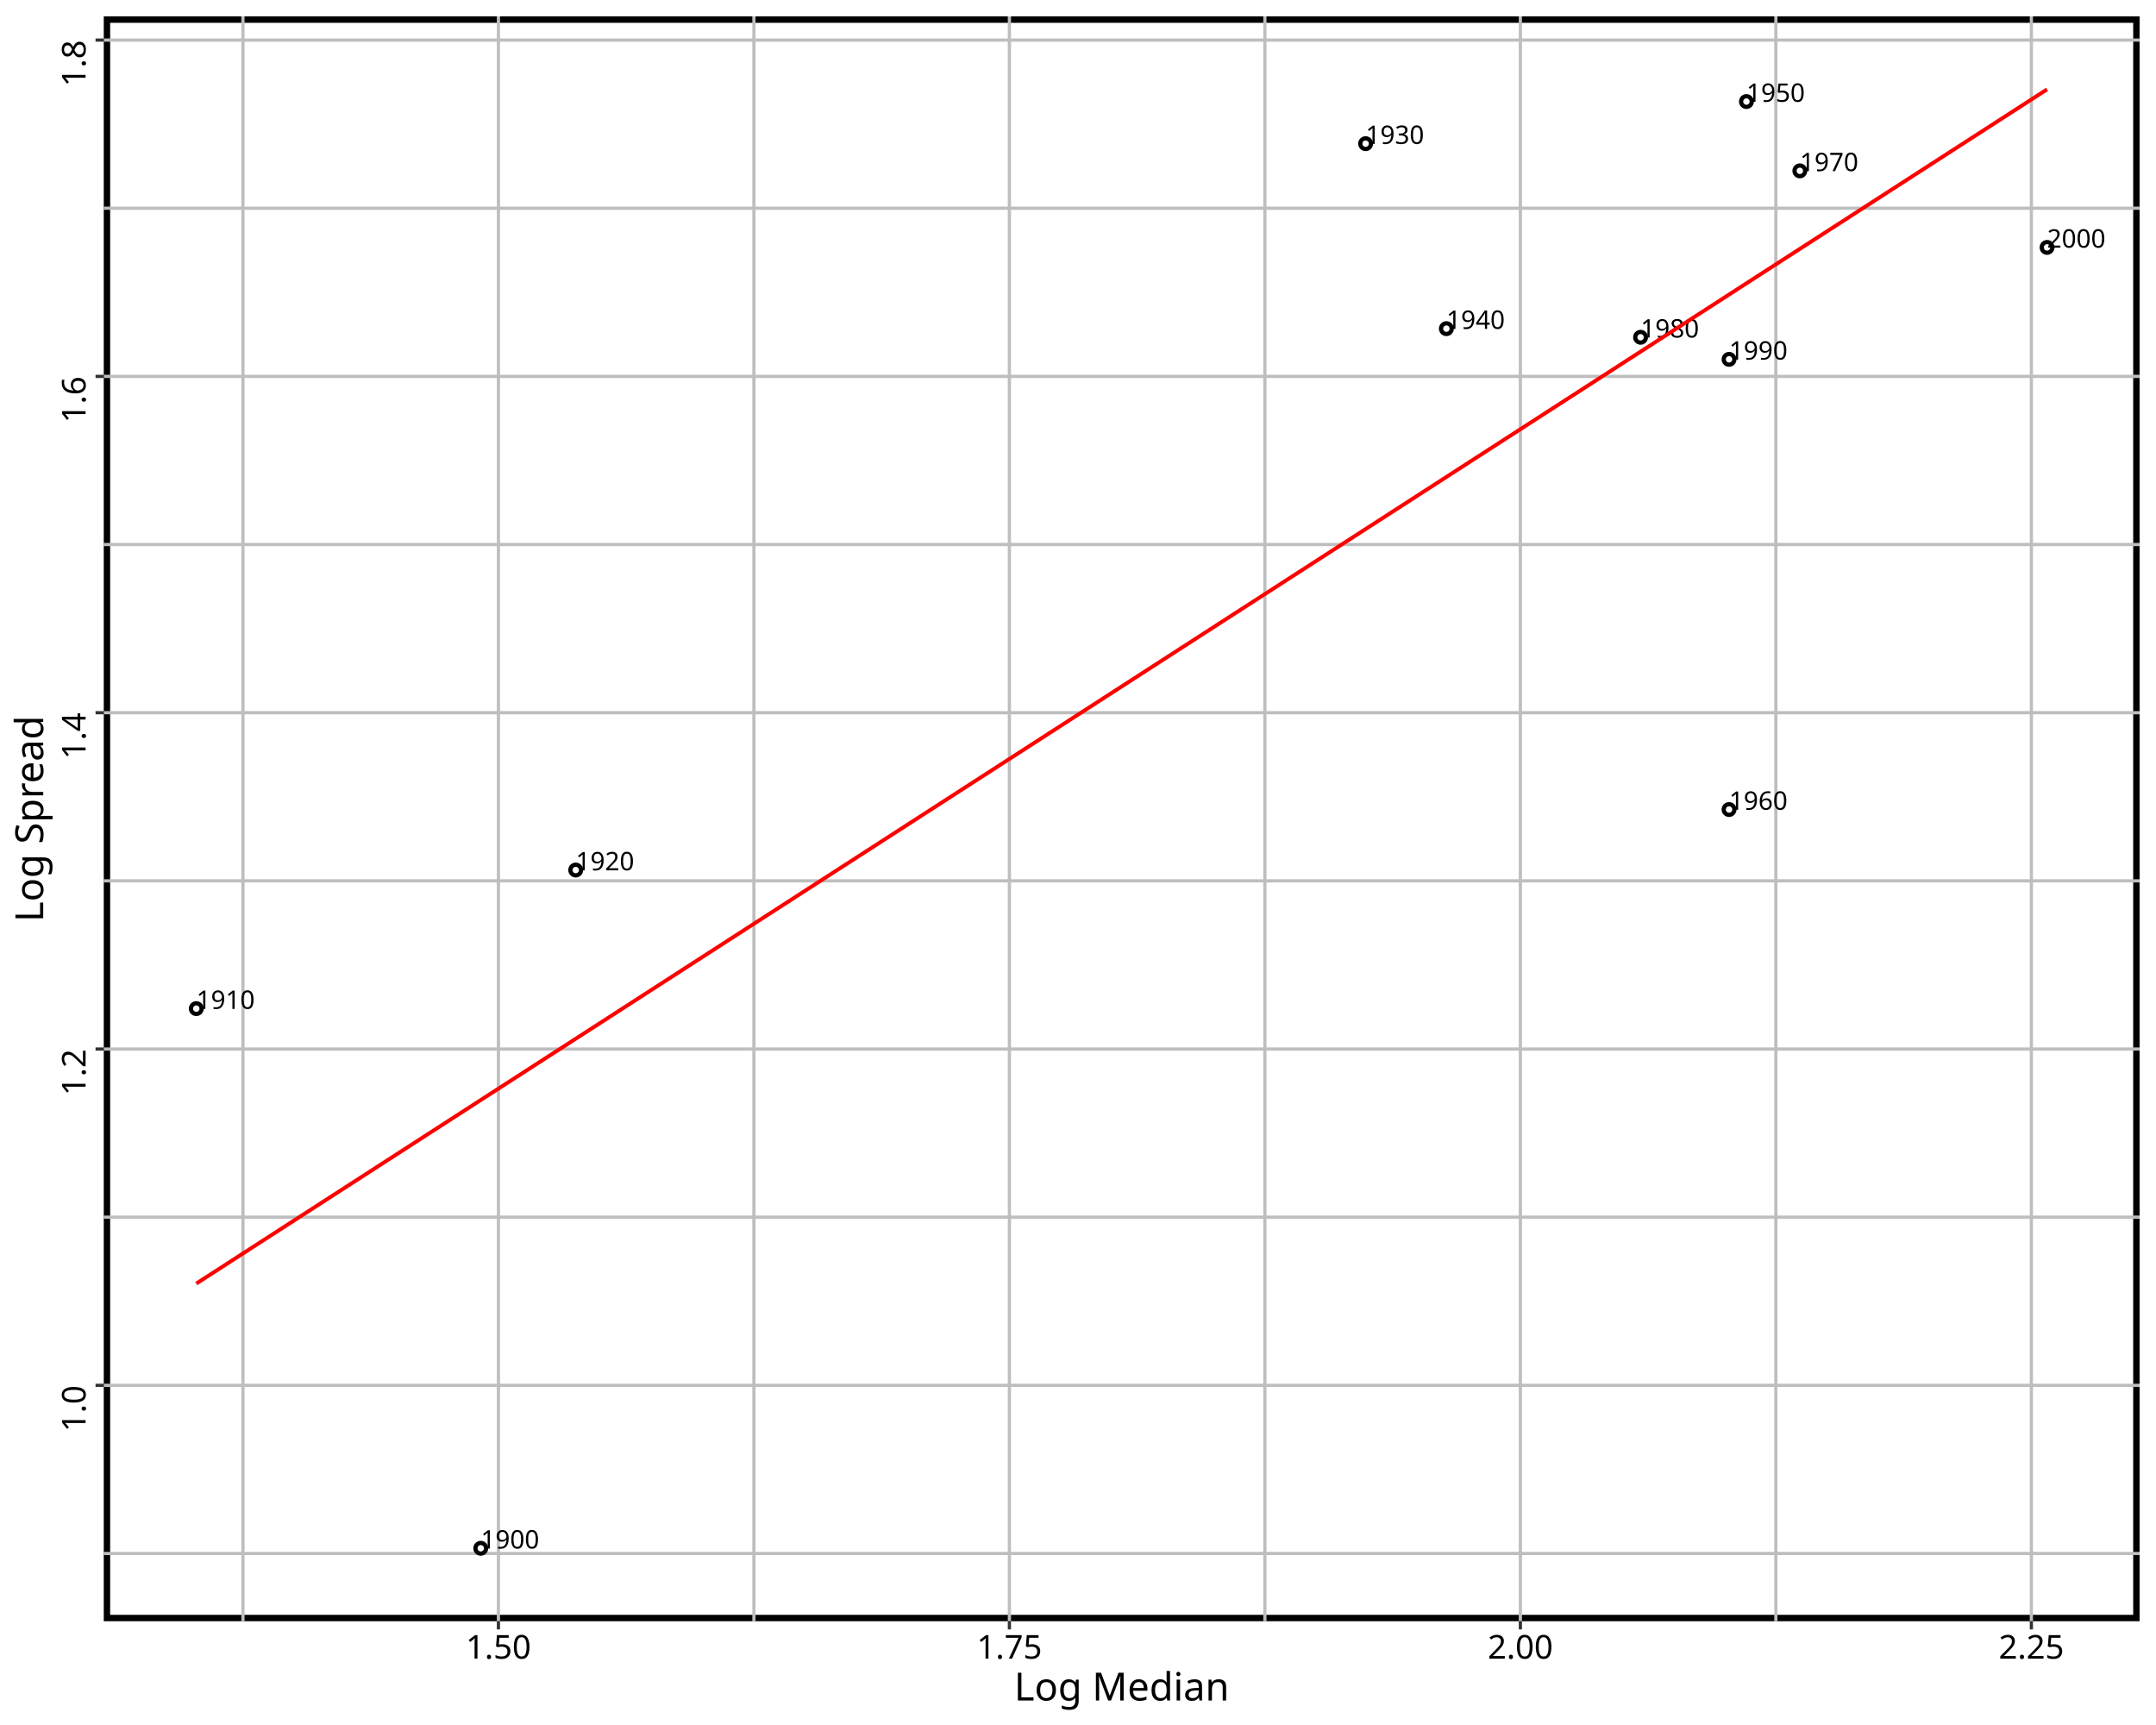
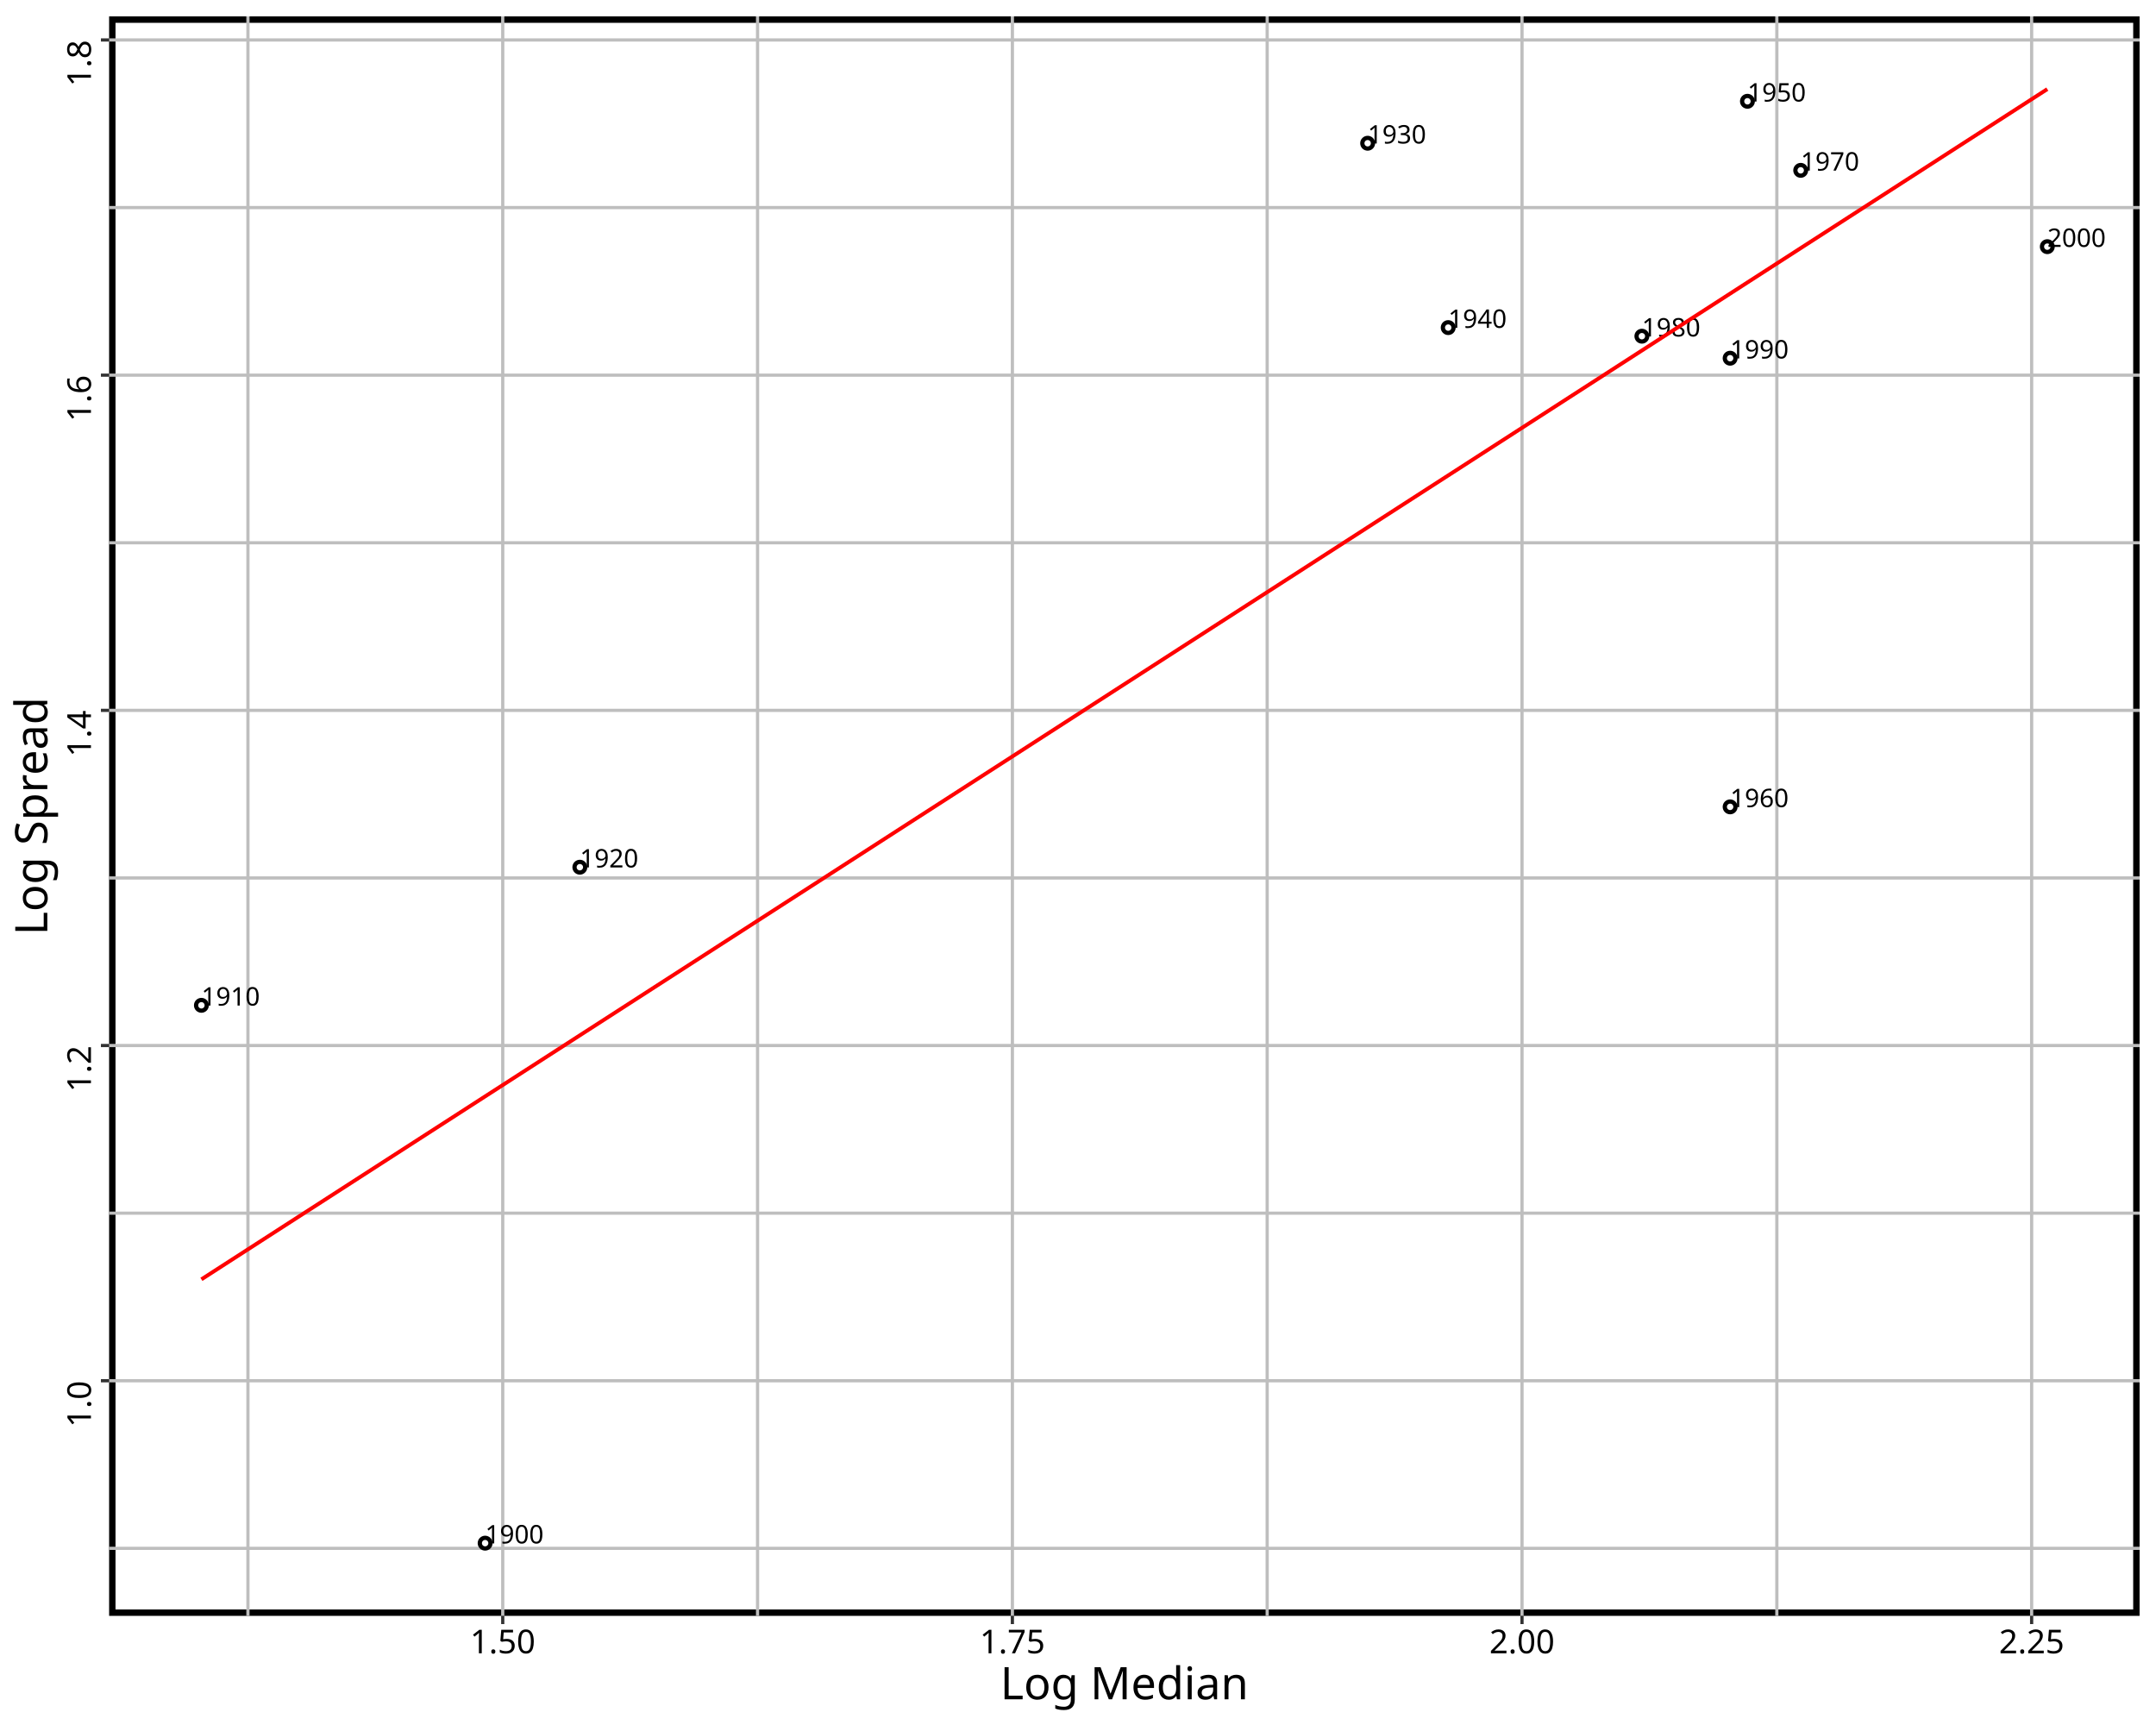
<svg xmlns="http://www.w3.org/2000/svg" class="svglite" data-engine-version="2.0" width="720.00pt" height="576.00pt" viewBox="0 0 720.00 576.00">
  <defs>
    <style type="text/css">
    .svglite line, .svglite polyline, .svglite polygon, .svglite path, .svglite rect, .svglite circle {
      fill: none;
      stroke: #000000;
      stroke-linecap: round;
      stroke-linejoin: round;
      stroke-miterlimit: 10.00;
    }
  </style>
  </defs>
  <rect width="100%" height="100%" style="stroke: none; fill: #FFFFFF;" />
  <defs>
    <clipPath id="cpMC4wMHw3MjAuMDB8MC4wMHw1NzYuMDA=">
      <rect x="0.00" y="0.00" width="720.00" height="576.00" />
    </clipPath>
  </defs>
  <g clip-path="url(#cpMC4wMHw3MjAuMDB8MC4wMHw1NzYuMDA=)">
    <rect x="0.00" y="0.00" width="720.00" height="576.00" style="stroke-width: 1.07; stroke: #FFFFFF; fill: #FFFFFF;" />
  </g>
  <defs>
-     <clipPath id="cpMzQuNjV8NzE0LjUyfDUuNDh8NTQxLjM1">
-       <rect x="34.65" y="5.48" width="679.87" height="535.87" />
+     <clipPath id="cpMzYuNDR8NzE0LjUyfDUuNDh8NTM5LjU2">
+       <rect x="36.44" y="5.48" width="678.08" height="534.08" />
    </clipPath>
  </defs>
-   <g clip-path="url(#cpMzQuNjV8NzE0LjUyfDUuNDh8NTQxLjM1)">
-     <rect x="34.65" y="5.48" width="679.87" height="535.87" style="stroke-width: 4.27; fill: #FFFFFF;" />
-     <polyline points="34.65,518.73 714.52,518.73 " style="stroke-width: 1.07; stroke: #BEBEBE; stroke-linecap: butt;" />
-     <polyline points="34.65,406.43 714.52,406.43 " style="stroke-width: 1.07; stroke: #BEBEBE; stroke-linecap: butt;" />
-     <polyline points="34.65,294.13 714.52,294.13 " style="stroke-width: 1.07; stroke: #BEBEBE; stroke-linecap: butt;" />
-     <polyline points="34.65,181.83 714.52,181.83 " style="stroke-width: 1.07; stroke: #BEBEBE; stroke-linecap: butt;" />
-     <polyline points="34.65,69.53 714.52,69.53 " style="stroke-width: 1.07; stroke: #BEBEBE; stroke-linecap: butt;" />
-     <polyline points="81.13,541.35 81.13,5.48 " style="stroke-width: 1.07; stroke: #BEBEBE; stroke-linecap: butt;" />
-     <polyline points="251.77,541.35 251.77,5.48 " style="stroke-width: 1.07; stroke: #BEBEBE; stroke-linecap: butt;" />
-     <polyline points="422.41,541.35 422.41,5.48 " style="stroke-width: 1.07; stroke: #BEBEBE; stroke-linecap: butt;" />
-     <polyline points="593.05,541.35 593.05,5.48 " style="stroke-width: 1.07; stroke: #BEBEBE; stroke-linecap: butt;" />
-     <polyline points="34.65,462.58 714.52,462.58 " style="stroke-width: 1.07; stroke: #BEBEBE; stroke-linecap: butt;" />
-     <polyline points="34.65,350.28 714.52,350.28 " style="stroke-width: 1.07; stroke: #BEBEBE; stroke-linecap: butt;" />
-     <polyline points="34.65,237.98 714.52,237.98 " style="stroke-width: 1.07; stroke: #BEBEBE; stroke-linecap: butt;" />
-     <polyline points="34.65,125.68 714.52,125.68 " style="stroke-width: 1.07; stroke: #BEBEBE; stroke-linecap: butt;" />
-     <polyline points="34.65,13.38 714.52,13.38 " style="stroke-width: 1.07; stroke: #BEBEBE; stroke-linecap: butt;" />
-     <polyline points="166.45,541.35 166.45,5.48 " style="stroke-width: 1.07; stroke: #BEBEBE; stroke-linecap: butt;" />
-     <polyline points="337.09,541.35 337.09,5.48 " style="stroke-width: 1.07; stroke: #BEBEBE; stroke-linecap: butt;" />
-     <polyline points="507.73,541.35 507.73,5.48 " style="stroke-width: 1.07; stroke: #BEBEBE; stroke-linecap: butt;" />
-     <polyline points="678.38,541.35 678.38,5.48 " style="stroke-width: 1.07; stroke: #BEBEBE; stroke-linecap: butt;" />
-     <circle cx="160.55" cy="516.99" r="1.78" style="stroke-width: 1.42; fill: #FFFFFF;" />
-     <circle cx="65.55" cy="336.79" r="1.78" style="stroke-width: 1.42; fill: #FFFFFF;" />
-     <circle cx="192.26" cy="290.52" r="1.78" style="stroke-width: 1.42; fill: #FFFFFF;" />
-     <circle cx="456.05" cy="47.97" r="1.78" style="stroke-width: 1.42; fill: #FFFFFF;" />
-     <circle cx="483.02" cy="109.74" r="1.78" style="stroke-width: 1.42; fill: #FFFFFF;" />
-     <circle cx="583.22" cy="33.91" r="1.78" style="stroke-width: 1.42; fill: #FFFFFF;" />
-     <circle cx="577.42" cy="270.31" r="1.78" style="stroke-width: 1.42; fill: #FFFFFF;" />
-     <circle cx="601.06" cy="57.05" r="1.78" style="stroke-width: 1.42; fill: #FFFFFF;" />
-     <circle cx="547.87" cy="112.62" r="1.78" style="stroke-width: 1.42; fill: #FFFFFF;" />
-     <circle cx="577.42" cy="119.99" r="1.78" style="stroke-width: 1.42; fill: #FFFFFF;" />
-     <circle cx="683.62" cy="82.61" r="1.78" style="stroke-width: 1.42; fill: #FFFFFF;" />
-     <text x="160.55" y="517.08" style="font-size: 8.54px; font-family: sans;" textLength="18.99px" lengthAdjust="spacingAndGlyphs">1900</text>
-     <text x="65.55" y="336.88" style="font-size: 8.54px; font-family: sans;" textLength="18.99px" lengthAdjust="spacingAndGlyphs">1910</text>
-     <text x="192.26" y="290.61" style="font-size: 8.54px; font-family: sans;" textLength="18.99px" lengthAdjust="spacingAndGlyphs">1920</text>
-     <text x="456.05" y="48.06" style="font-size: 8.54px; font-family: sans;" textLength="18.99px" lengthAdjust="spacingAndGlyphs">1930</text>
-     <text x="483.02" y="109.82" style="font-size: 8.54px; font-family: sans;" textLength="18.99px" lengthAdjust="spacingAndGlyphs">1940</text>
-     <text x="583.22" y="34.00" style="font-size: 8.54px; font-family: sans;" textLength="18.99px" lengthAdjust="spacingAndGlyphs">1950</text>
-     <text x="577.42" y="270.39" style="font-size: 8.54px; font-family: sans;" textLength="18.99px" lengthAdjust="spacingAndGlyphs">1960</text>
-     <text x="601.06" y="57.14" style="font-size: 8.54px; font-family: sans;" textLength="18.99px" lengthAdjust="spacingAndGlyphs">1970</text>
-     <text x="547.87" y="112.71" style="font-size: 8.54px; font-family: sans;" textLength="18.99px" lengthAdjust="spacingAndGlyphs">1980</text>
-     <text x="577.42" y="120.08" style="font-size: 8.54px; font-family: sans;" textLength="18.99px" lengthAdjust="spacingAndGlyphs">1990</text>
-     <text x="683.62" y="82.70" style="font-size: 8.54px; font-family: sans;" textLength="18.99px" lengthAdjust="spacingAndGlyphs">2000</text>
-     <polyline points="65.55,428.60 160.55,367.31 192.26,346.85 456.05,176.66 483.02,159.26 547.87,117.42 577.42,98.36 577.42,98.36 583.22,94.61 601.06,83.10 683.62,29.84 " style="stroke-width: 1.28; stroke: #FF0000; stroke-linecap: butt;" />
+   <g clip-path="url(#cpMzYuNDR8NzE0LjUyfDUuNDh8NTM5LjU2)">
+     <rect x="36.44" y="5.48" width="678.08" height="534.08" style="stroke-width: 4.27; fill: #FFFFFF;" />
+     <polyline points="36.44,517.01 714.52,517.01 " style="stroke-width: 1.07; stroke: #BEBEBE; stroke-linecap: butt;" />
+     <polyline points="36.44,405.09 714.52,405.09 " style="stroke-width: 1.07; stroke: #BEBEBE; stroke-linecap: butt;" />
+     <polyline points="36.44,293.16 714.52,293.16 " style="stroke-width: 1.07; stroke: #BEBEBE; stroke-linecap: butt;" />
+     <polyline points="36.44,181.24 714.52,181.24 " style="stroke-width: 1.07; stroke: #BEBEBE; stroke-linecap: butt;" />
+     <polyline points="36.44,69.31 714.52,69.31 " style="stroke-width: 1.07; stroke: #BEBEBE; stroke-linecap: butt;" />
+     <polyline points="82.80,539.56 82.80,5.48 " style="stroke-width: 1.07; stroke: #BEBEBE; stroke-linecap: butt;" />
+     <polyline points="252.99,539.56 252.99,5.48 " style="stroke-width: 1.07; stroke: #BEBEBE; stroke-linecap: butt;" />
+     <polyline points="423.18,539.56 423.18,5.48 " style="stroke-width: 1.07; stroke: #BEBEBE; stroke-linecap: butt;" />
+     <polyline points="593.38,539.56 593.38,5.48 " style="stroke-width: 1.07; stroke: #BEBEBE; stroke-linecap: butt;" />
+     <polyline points="36.44,461.05 714.52,461.05 " style="stroke-width: 1.07; stroke: #BEBEBE; stroke-linecap: butt;" />
+     <polyline points="36.44,349.12 714.52,349.12 " style="stroke-width: 1.07; stroke: #BEBEBE; stroke-linecap: butt;" />
+     <polyline points="36.44,237.20 714.52,237.20 " style="stroke-width: 1.07; stroke: #BEBEBE; stroke-linecap: butt;" />
+     <polyline points="36.44,125.27 714.52,125.27 " style="stroke-width: 1.07; stroke: #BEBEBE; stroke-linecap: butt;" />
+     <polyline points="36.44,13.35 714.52,13.35 " style="stroke-width: 1.07; stroke: #BEBEBE; stroke-linecap: butt;" />
+     <polyline points="167.89,539.56 167.89,5.48 " style="stroke-width: 1.07; stroke: #BEBEBE; stroke-linecap: butt;" />
+     <polyline points="338.09,539.56 338.09,5.48 " style="stroke-width: 1.07; stroke: #BEBEBE; stroke-linecap: butt;" />
+     <polyline points="508.28,539.56 508.28,5.48 " style="stroke-width: 1.07; stroke: #BEBEBE; stroke-linecap: butt;" />
+     <polyline points="678.47,539.56 678.47,5.48 " style="stroke-width: 1.07; stroke: #BEBEBE; stroke-linecap: butt;" />
+     <circle cx="162.01" cy="515.28" r="1.78" style="stroke-width: 1.42; fill: #FFFFFF;" />
+     <circle cx="67.26" cy="335.69" r="1.78" style="stroke-width: 1.42; fill: #FFFFFF;" />
+     <circle cx="193.64" cy="289.57" r="1.78" style="stroke-width: 1.42; fill: #FFFFFF;" />
+     <circle cx="456.73" cy="47.83" r="1.78" style="stroke-width: 1.42; fill: #FFFFFF;" />
+     <circle cx="483.63" cy="109.39" r="1.78" style="stroke-width: 1.42; fill: #FFFFFF;" />
+     <circle cx="583.56" cy="33.82" r="1.78" style="stroke-width: 1.42; fill: #FFFFFF;" />
+     <circle cx="577.78" cy="269.42" r="1.78" style="stroke-width: 1.42; fill: #FFFFFF;" />
+     <circle cx="601.35" cy="56.88" r="1.78" style="stroke-width: 1.42; fill: #FFFFFF;" />
+     <circle cx="548.31" cy="112.26" r="1.78" style="stroke-width: 1.42; fill: #FFFFFF;" />
+     <circle cx="577.78" cy="119.61" r="1.78" style="stroke-width: 1.42; fill: #FFFFFF;" />
+     <circle cx="683.70" cy="82.36" r="1.78" style="stroke-width: 1.42; fill: #FFFFFF;" />
+     <text x="162.01" y="515.37" style="font-size: 8.54px; font-family: sans;" textLength="18.99px" lengthAdjust="spacingAndGlyphs">1900</text>
+     <text x="67.26" y="335.77" style="font-size: 8.54px; font-family: sans;" textLength="18.99px" lengthAdjust="spacingAndGlyphs">1910</text>
+     <text x="193.64" y="289.65" style="font-size: 8.54px; font-family: sans;" textLength="18.99px" lengthAdjust="spacingAndGlyphs">1920</text>
+     <text x="456.73" y="47.92" style="font-size: 8.54px; font-family: sans;" textLength="18.99px" lengthAdjust="spacingAndGlyphs">1930</text>
+     <text x="483.63" y="109.48" style="font-size: 8.54px; font-family: sans;" textLength="18.99px" lengthAdjust="spacingAndGlyphs">1940</text>
+     <text x="583.56" y="33.90" style="font-size: 8.54px; font-family: sans;" textLength="18.99px" lengthAdjust="spacingAndGlyphs">1950</text>
+     <text x="577.78" y="269.51" style="font-size: 8.54px; font-family: sans;" textLength="18.99px" lengthAdjust="spacingAndGlyphs">1960</text>
+     <text x="601.35" y="56.96" style="font-size: 8.54px; font-family: sans;" textLength="18.99px" lengthAdjust="spacingAndGlyphs">1970</text>
+     <text x="548.31" y="112.35" style="font-size: 8.54px; font-family: sans;" textLength="18.99px" lengthAdjust="spacingAndGlyphs">1980</text>
+     <text x="577.78" y="119.70" style="font-size: 8.54px; font-family: sans;" textLength="18.99px" lengthAdjust="spacingAndGlyphs">1990</text>
+     <text x="683.70" y="82.44" style="font-size: 8.54px; font-family: sans;" textLength="18.99px" lengthAdjust="spacingAndGlyphs">2000</text>
+     <polyline points="67.26,427.19 162.01,366.10 193.64,345.71 456.73,176.09 483.63,158.75 548.31,117.04 577.78,98.04 577.78,98.04 583.56,94.31 601.35,82.85 683.70,29.76 " style="stroke-width: 1.28; stroke: #FF0000; stroke-linecap: butt;" />
  </g>
  <g clip-path="url(#cpMC4wMHw3MjAuMDB8MC4wMHw1NzYuMDA=)">
-     <text transform="translate(28.58,462.58) rotate(-90)" text-anchor="end" style="font-size: 11.00px; font-family: sans;" textLength="15.29px" lengthAdjust="spacingAndGlyphs">1.0</text>
-     <text transform="translate(28.58,350.28) rotate(-90)" text-anchor="end" style="font-size: 11.00px; font-family: sans;" textLength="15.29px" lengthAdjust="spacingAndGlyphs">1.2</text>
-     <text transform="translate(28.58,237.98) rotate(-90)" text-anchor="end" style="font-size: 11.00px; font-family: sans;" textLength="15.29px" lengthAdjust="spacingAndGlyphs">1.4</text>
-     <text transform="translate(28.58,125.68) rotate(-90)" text-anchor="end" style="font-size: 11.00px; font-family: sans;" textLength="15.29px" lengthAdjust="spacingAndGlyphs">1.6</text>
-     <text transform="translate(28.58,13.38) rotate(-90)" text-anchor="end" style="font-size: 11.00px; font-family: sans;" textLength="15.29px" lengthAdjust="spacingAndGlyphs">1.8</text>
-     <polyline points="31.91,462.58 34.65,462.58 " style="stroke-width: 1.07; stroke: #333333; stroke-linecap: butt;" />
-     <polyline points="31.91,350.28 34.65,350.28 " style="stroke-width: 1.07; stroke: #333333; stroke-linecap: butt;" />
-     <polyline points="31.91,237.98 34.65,237.98 " style="stroke-width: 1.07; stroke: #333333; stroke-linecap: butt;" />
-     <polyline points="31.91,125.68 34.65,125.68 " style="stroke-width: 1.07; stroke: #333333; stroke-linecap: butt;" />
-     <polyline points="31.91,13.38 34.65,13.38 " style="stroke-width: 1.07; stroke: #333333; stroke-linecap: butt;" />
-     <polyline points="166.45,544.09 166.45,541.35 " style="stroke-width: 1.07; stroke: #333333; stroke-linecap: butt;" />
-     <polyline points="337.09,544.09 337.09,541.35 " style="stroke-width: 1.07; stroke: #333333; stroke-linecap: butt;" />
-     <polyline points="507.73,544.09 507.73,541.35 " style="stroke-width: 1.07; stroke: #333333; stroke-linecap: butt;" />
-     <polyline points="678.38,544.09 678.38,541.35 " style="stroke-width: 1.07; stroke: #333333; stroke-linecap: butt;" />
-     <text x="166.45" y="553.85" text-anchor="middle" style="font-size: 11.00px; font-family: sans;" textLength="21.41px" lengthAdjust="spacingAndGlyphs">1.50</text>
-     <text x="337.09" y="553.85" text-anchor="middle" style="font-size: 11.00px; font-family: sans;" textLength="21.41px" lengthAdjust="spacingAndGlyphs">1.75</text>
-     <text x="507.73" y="553.85" text-anchor="middle" style="font-size: 11.00px; font-family: sans;" textLength="21.41px" lengthAdjust="spacingAndGlyphs">2.00</text>
-     <text x="678.38" y="553.85" text-anchor="middle" style="font-size: 11.00px; font-family: sans;" textLength="21.41px" lengthAdjust="spacingAndGlyphs">2.25</text>
-     <text x="374.59" y="567.82" text-anchor="middle" style="font-size: 13.00px; font-family: sans;" textLength="67.95px" lengthAdjust="spacingAndGlyphs">Log Median</text>
-     <text transform="translate(14.43,273.41) rotate(-90)" text-anchor="middle" style="font-size: 13.00px; font-family: sans;" textLength="67.23px" lengthAdjust="spacingAndGlyphs">Log Spread</text>
+     <text transform="translate(30.37,461.05) rotate(-90)" text-anchor="end" style="font-size: 11.00px; font-family: sans;" textLength="15.29px" lengthAdjust="spacingAndGlyphs">1.0</text>
+     <text transform="translate(30.37,349.12) rotate(-90)" text-anchor="end" style="font-size: 11.00px; font-family: sans;" textLength="15.29px" lengthAdjust="spacingAndGlyphs">1.2</text>
+     <text transform="translate(30.37,237.20) rotate(-90)" text-anchor="end" style="font-size: 11.00px; font-family: sans;" textLength="15.29px" lengthAdjust="spacingAndGlyphs">1.4</text>
+     <text transform="translate(30.37,125.27) rotate(-90)" text-anchor="end" style="font-size: 11.00px; font-family: sans;" textLength="15.29px" lengthAdjust="spacingAndGlyphs">1.6</text>
+     <text transform="translate(30.37,13.35) rotate(-90)" text-anchor="end" style="font-size: 11.00px; font-family: sans;" textLength="15.29px" lengthAdjust="spacingAndGlyphs">1.8</text>
+     <polyline points="33.70,461.05 36.44,461.05 " style="stroke-width: 1.07; stroke: #333333; stroke-linecap: butt;" />
+     <polyline points="33.70,349.12 36.44,349.12 " style="stroke-width: 1.07; stroke: #333333; stroke-linecap: butt;" />
+     <polyline points="33.70,237.20 36.44,237.20 " style="stroke-width: 1.07; stroke: #333333; stroke-linecap: butt;" />
+     <polyline points="33.70,125.27 36.44,125.27 " style="stroke-width: 1.07; stroke: #333333; stroke-linecap: butt;" />
+     <polyline points="33.70,13.35 36.44,13.35 " style="stroke-width: 1.07; stroke: #333333; stroke-linecap: butt;" />
+     <polyline points="167.89,542.30 167.89,539.56 " style="stroke-width: 1.07; stroke: #333333; stroke-linecap: butt;" />
+     <polyline points="338.09,542.30 338.09,539.56 " style="stroke-width: 1.07; stroke: #333333; stroke-linecap: butt;" />
+     <polyline points="508.28,542.30 508.28,539.56 " style="stroke-width: 1.07; stroke: #333333; stroke-linecap: butt;" />
+     <polyline points="678.47,542.30 678.47,539.56 " style="stroke-width: 1.07; stroke: #333333; stroke-linecap: butt;" />
+     <text x="167.89" y="552.06" text-anchor="middle" style="font-size: 11.00px; font-family: sans;" textLength="21.41px" lengthAdjust="spacingAndGlyphs">1.50</text>
+     <text x="338.09" y="552.06" text-anchor="middle" style="font-size: 11.00px; font-family: sans;" textLength="21.41px" lengthAdjust="spacingAndGlyphs">1.75</text>
+     <text x="508.28" y="552.06" text-anchor="middle" style="font-size: 11.00px; font-family: sans;" textLength="21.41px" lengthAdjust="spacingAndGlyphs">2.00</text>
+     <text x="678.47" y="552.06" text-anchor="middle" style="font-size: 11.00px; font-family: sans;" textLength="21.41px" lengthAdjust="spacingAndGlyphs">2.25</text>
+     <text x="375.48" y="567.41" text-anchor="middle" style="font-size: 15.00px; font-family: sans;" textLength="78.40px" lengthAdjust="spacingAndGlyphs">Log Median</text>
+     <text transform="translate(15.80,272.52) rotate(-90)" text-anchor="middle" style="font-size: 15.00px; font-family: sans;" textLength="77.57px" lengthAdjust="spacingAndGlyphs">Log Spread</text>
  </g>
</svg>
